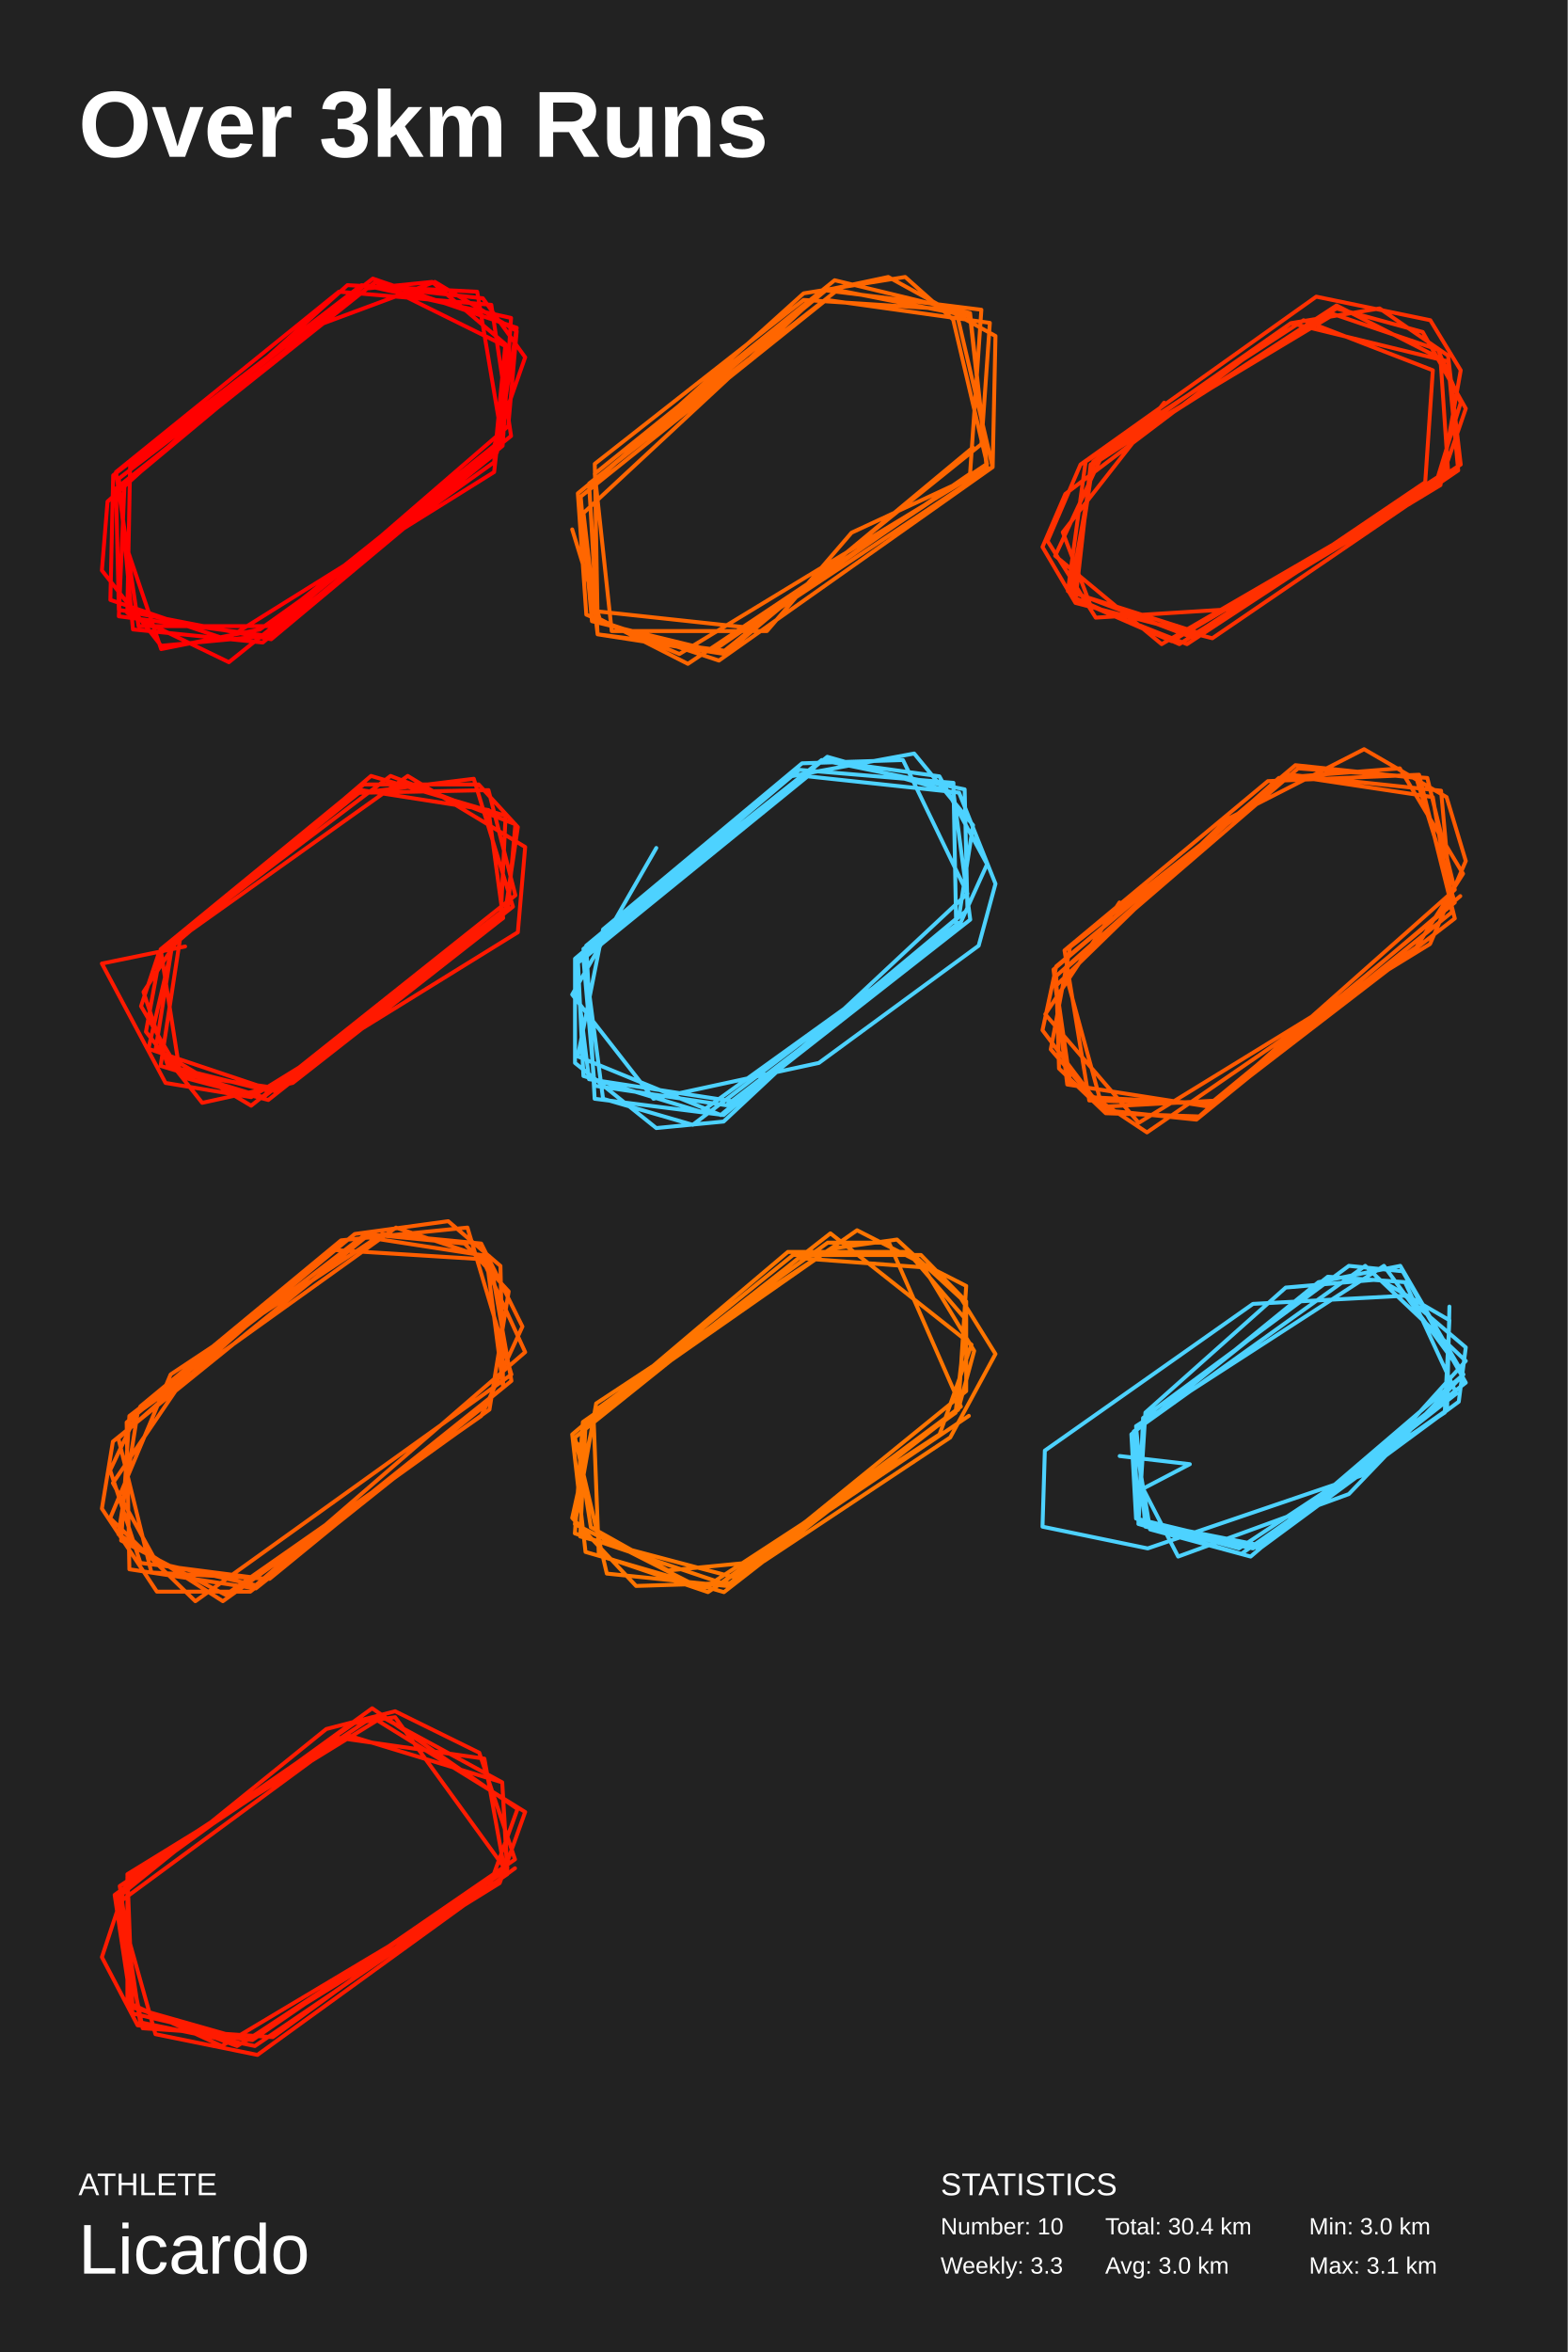
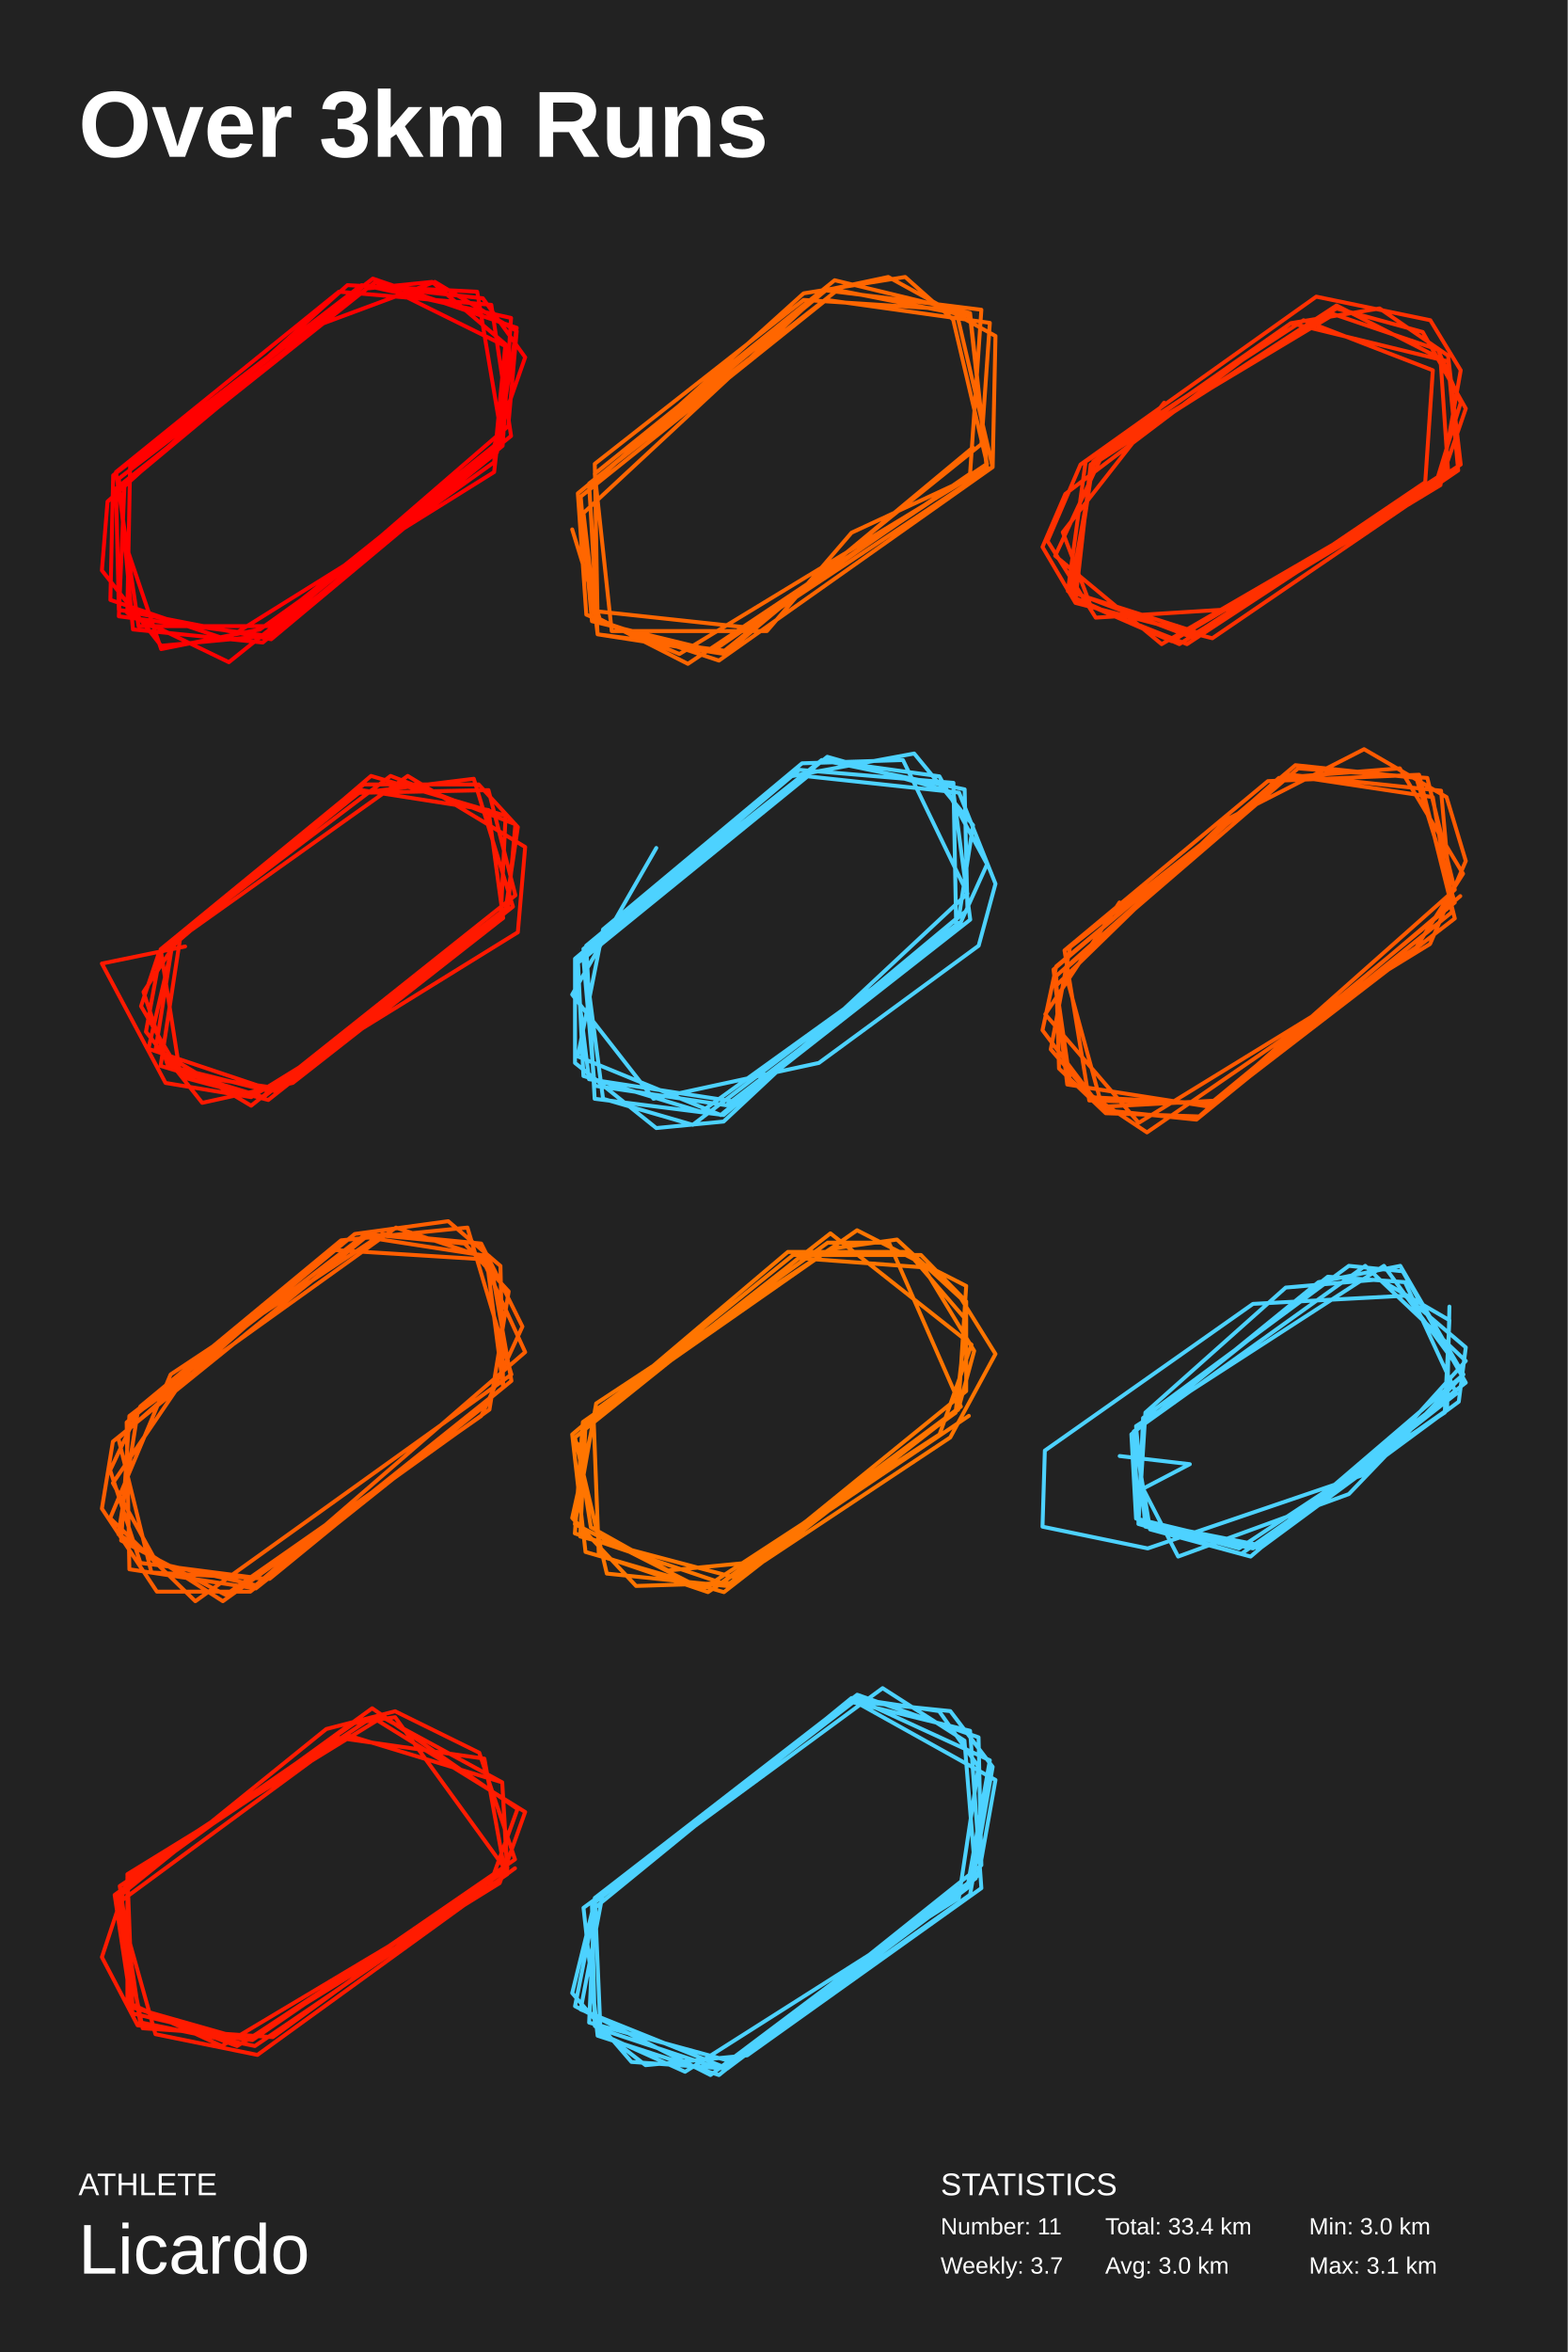
<svg xmlns="http://www.w3.org/2000/svg" baseProfile="full" height="300mm" version="1.1" viewBox="0,0,200,300" width="200mm">
  <defs />
  <rect fill="#222222" height="300" width="200" x="0" y="0" />
  <text fill="#FFFFFF" style="font-size:12px; font-family:Arial; font-weight:bold;" x="10" y="20">Over 3km Runs</text>
  <text fill="#FFFFFF" style="font-size:4px; font-family:Arial" x="10" y="280">ATHLETE</text>
  <text fill="#FFFFFF" style="font-size:9px; font-family:Arial" x="10" y="290">Licardo</text>
  <text fill="#FFFFFF" style="font-size:4px; font-family:Arial" x="120" y="280">STATISTICS</text>
-   <text fill="#FFFFFF" style="font-size:3px; font-family:Arial" x="120" y="285">Number: 10</text>
-   <text fill="#FFFFFF" style="font-size:3px; font-family:Arial" x="120" y="290">Weekly: 3.3</text>
-   <text fill="#FFFFFF" style="font-size:3px; font-family:Arial" x="141" y="285">Total: 30.4 km</text>
+   <text fill="#FFFFFF" style="font-size:3px; font-family:Arial" x="120" y="285">Number: 11</text>
+   <text fill="#FFFFFF" style="font-size:3px; font-family:Arial" x="120" y="290">Weekly: 3.7</text>
+   <text fill="#FFFFFF" style="font-size:3px; font-family:Arial" x="141" y="285">Total: 33.4 km</text>
  <text fill="#FFFFFF" style="font-size:3px; font-family:Arial" x="141" y="290">Avg: 3.0 km</text>
  <text fill="#FFFFFF" style="font-size:3px; font-family:Arial" x="167" y="285">Min: 3.0 km</text>
  <text fill="#FFFFFF" style="font-size:3px; font-family:Arial" x="167" y="290">Max: 3.1 km</text>
  <polyline fill="none" points="15.88,68.991 20.56,82.791 33.16,80.282 63.04,58.955 64.48,43.9 55.12,35.954 46.84,36.791 14.8,62.3 15.16,77.773 34.6,81.536 64.12,56.864 65.2,40.555 46.48,36.373 15.88,61.882 15.16,78.609 34.24,81.118 63.4,57.7 65.92,41.809 47.56,35.536 16.6,59.373 16.24,78.191 29.2,84.464 65.2,55.609 62.68,38.882 43.24,37.209 14.8,60.209 17.68,79.864 34.24,79.864 63.04,56.864 67.0,45.573 61.6,38.045 46.12,36.373 14.44,60.627 14.08,76.518 28.84,81.536 63.04,60.209 64.84,44.318 47.92,35.954 15.16,61.046 16.96,80.282 33.52,81.955 64.12,56.446 60.88,37.209 44.32,36.373 13.72,63.973 13.0,72.755 20.56,82.373 33.88,81.118 64.84,54.355 65.92,42.227 55.48,35.954 37.48,42.645" stroke="#ff0000" stroke-linecap="round" stroke-linejoin="round" stroke-width="0.5" />
  <polyline fill="none" points="73.0,67.527 76.6,79.236 91.72,84.255 126.64,59.582 127.0,42.855 113.32,35.327 105.4,37 73.72,62.927 74.8,78.4 86.68,83.418 125.92,59.582 123.76,39.927 106.48,35.745 75.88,60.418 78.04,80.491 97.84,80.491 108.64,67.946 126.64,59.582 121.96,39.509 102.52,38.254 75.88,59.164 76.24,78.818 87.76,84.673 125.92,59.164 121.6,40.764 115.48,35.327 102.52,37.418 75.16,62.091 76.24,77.982 95.68,80.073 125.92,60 123.76,40.345 106.84,37 75.16,61.673 76.24,80.909 92.44,83 125.2,56.655 126.28,41.182 105.4,38.254 74.08,63.346 75.52,79.236 91.0,83 123.76,60.418 125.2,39.509 105.04,37 74.44,65.436 76.24,80.909 92.44,83.418 124.12,57.073" stroke="#ff6600" stroke-linecap="round" stroke-linejoin="round" stroke-width="0.5" />
  <polyline fill="none" points="148.521,51.361 135.587,67.888 139.144,77.278 149.491,81.786 183.12,61.878 186.353,51.361 183.443,44.6 170.186,40.092 140.76,57.746 134.617,70.893 148.198,82.161 183.766,61.503 187.0,52.112 181.503,42.346 170.509,39.341 139.144,59.249 137.204,76.527 151.431,82.161 186.353,59.249 184.737,45.351 176.006,39.341 164.689,41.219 135.91,63.005 133.0,69.766 137.204,76.903 154.665,81.41 186.03,60 184.737,46.102 164.689,41.219 139.467,58.873 136.88,76.151 150.461,82.161 184.737,60 183.766,45.727 170.509,38.966 139.467,59.249 136.557,75.4 152.401,81.41 181.826,61.503 182.796,47.229 166.305,40.844 138.497,58.873 136.234,75.4 152.725,80.659 183.766,61.878 186.353,47.229 182.473,40.844 167.922,37.839 137.85,59.249 133.647,69.015 139.79,78.781 157.898,77.654" stroke="#ff3000" stroke-linecap="round" stroke-linejoin="round" stroke-width="0.5" />
  <polyline fill="none" points="23.613,120.725 13.0,122.901 21.116,138.129 32.04,139.942 66.064,118.912 67.0,108.035 52.017,98.97 22.988,119.637 20.491,135.954 33.601,139.942 64.503,116.012 66.064,105.497 61.069,100.058 46.399,100.058 22.052,120.363 18.931,133.778 35.162,139.217 63.879,117.099 64.503,104.046 47.335,98.97 22.364,120.363 18.306,126.527 21.428,135.954 34.538,139.217 64.815,115.649 65.751,105.134 49.832,98.97 22.052,120 19.867,133.778 32.04,141.03 65.751,114.199 62.318,100.783 44.838,101.146 20.491,121.088 22.988,137.042 35.786,138.855 64.191,117.099 62.318,103.321 46.087,100.783 20.179,121.813 17.994,128.34 23.301,137.404 34.225,140.305 65.439,115.649 60.445,99.333 45.775,101.146 20.491,121.45 18.618,131.603 25.798,140.667 37.347,138.129 63.254,117.825" stroke="#ff1900" stroke-linecap="round" stroke-linejoin="round" stroke-width="0.5" />
  <polyline fill="none" points="83.728,108.161 73.0,126.854 83.371,140.148 104.47,135.578 124.854,120.623 127.0,112.73 122.351,101.099 103.04,99.022 74.43,122.285 75.861,138.486 92.669,140.978 121.993,118.546 121.636,99.852 101.967,98.191 73.358,122.285 73.358,135.578 83.728,143.886 92.311,143.055 123.424,113.977 115.199,96.945 102.325,97.36 76.934,118.546 73.715,134.747 91.954,142.225 122.351,116.884 124.139,105.253 116.629,96.114 100.894,99.022 74.788,120.623 75.861,140.148 92.311,142.225 123.424,116.054 123.066,100.683 104.828,96.945 73.358,123.116 75.146,137.655 94.099,140.563 123.781,117.3 121.636,101.099 105.543,96.529 73.715,122.285 74.43,137.24 89.45,141.809 122.351,118.131 125.927,110.238 119.848,99.022 104.828,96.945 74.43,121.039 76.934,140.148 88.377,143.471 122.351,117.715" stroke="#4dd2ff" stroke-linecap="round" stroke-linejoin="round" stroke-width="0.5" />
  <polyline fill="none" points="142.818,115.112 133.351,129.368 145.273,143.217 182.442,120.407 187.0,109.817 184.545,101.671 174.026,95.561 156.494,104.522 134.753,125.703 136.506,137.922 146.325,144.439 180.688,120.815 186.649,111.446 178.584,98.005 163.156,99.227 134.753,124.481 135.104,136.293 141.065,141.995 152.987,142.403 185.597,113.483 182.091,99.227 165.61,98.005 135.805,123.666 140.714,141.588 152.636,142.81 185.247,116.334 183.844,100.856 164.558,98.819 136.506,120.815 134.052,133.849 139.312,139.959 154.39,140.773 185.597,115.112 180.688,99.227 165.26,97.597 134.403,123.666 136.156,138.33 154.39,141.181 185.247,116.334 182.792,101.671 163.857,98.819 134.753,123.259 133.0,131.405 140.364,141.181 155.442,140.366 185.597,117.149 181.039,98.819 161.753,99.634 135.805,121.222 138.961,140.366 155.091,140.773 186.299,114.298" stroke="#ff5a00" stroke-linecap="round" stroke-linejoin="round" stroke-width="0.5" />
  <polyline fill="none" points="24.922,173.687 14.403,189.165 20.013,199.348 32.636,202.199 67.0,172.465 61.39,160.245 50.519,156.579 17.558,180.204 15.104,195.682 28.429,204.236 62.442,179.796 64.896,164.725 59.286,158.616 46.662,157.394 16.506,180.611 15.455,196.497 28.779,203.421 61.39,180.611 66.649,169.206 61.39,158.616 48.766,157.394 21.766,175.316 14.052,193.645 24.922,204.236 65.247,175.316 59.636,156.579 43.506,158.208 17.909,179.389 14.052,187.536 17.909,199.348 33.688,201.384 64.195,176.945 62.091,160.652 42.455,159.43 15.104,183.462 19.312,200.57 34.39,201.384 65.247,176.131 62.442,160.245 46.662,157.801 14.403,183.87 13.0,192.423 20.013,203.014 31.935,203.014 64.195,176.945 63.844,161.467 57.182,155.764 45.26,157.394 16.156,181.426 16.506,200.162 32.636,202.606 61.74,179.389" stroke="#ff5e00" stroke-linecap="round" stroke-linejoin="round" stroke-width="0.5" />
  <polyline fill="none" points="73.679,184.142 75.377,194.794 85.226,200.317 97.453,199.134 121.226,183.353 127.0,172.702 122.585,165.6 114.434,158.105 105.943,159.288 76.057,179.014 73.34,194.4 89.642,202.684 119.868,182.959 123.943,171.518 105.943,157.316 74.698,181.775 74.019,195.978 93.377,201.106 122.585,179.408 113.415,158.499 105.604,158.499 76.057,179.803 73.0,193.611 81.151,202.29 93.717,201.895 122.245,179.803 123.264,164.022 109.34,156.921 74.358,181.381 73.34,195.583 92.019,201.895 121.906,180.197 123.264,168.362 115.792,159.683 100.509,159.683 73.0,182.959 74.698,197.95 92.358,203.079 122.245,179.803 124.283,172.307 117.83,161.655 101.868,160.472 73.34,183.353 77.415,200.712 92.698,202.29 123.264,177.436 123.264,165.995 117.491,160.077 101.189,160.077 75.717,180.592 76.396,198.345 90.321,203.079 123.604,180.592" stroke="#ff7500" stroke-linecap="round" stroke-linejoin="round" stroke-width="0.5" />
  <polyline fill="none" points="142.845,185.718 151.796,186.758 145.829,189.877 150.304,198.541 172.083,190.57 186.702,175.321 176.558,161.459 144.934,181.906 146.127,194.729 159.851,197.501 187.0,176.361 178.945,162.152 172.083,161.459 145.829,180.866 145.232,194.036 161.044,197.155 185.807,177.747 179.243,163.538 169.398,162.845 144.635,182.599 146.724,195.075 159.552,198.541 186.702,175.321 178.646,161.459 168.204,163.538 144.337,182.946 144.934,193.689 160.746,197.501 186.105,178.787 187.0,171.856 179.243,165.271 159.851,166.311 133.298,185.025 133.0,194.729 146.425,197.501 173.873,188.144 187.0,173.589 174.171,161.459 144.635,182.599 145.232,194.036 158.061,197.501 184.315,180.173 184.912,168.39 175.961,163.192 164.028,164.231 146.127,180.173 145.232,194.382 158.359,198.194 184.613,179.827 184.912,166.657" stroke="#4dd2ff" stroke-linecap="round" stroke-linejoin="round" stroke-width="0.5" />
  <polyline fill="none" points="15.602,245.101 16.904,255.682 28.289,260.972 62.446,240.567 66.024,230.742 47.482,217.894 14.627,241.701 16.904,256.816 31.542,260.216 64.723,238.3 64.072,227.341 48.783,219.028 16.253,239.055 16.904,256.06 31.542,260.216 64.398,238.677 61.795,224.318 43.253,221.673 16.253,239.433 16.253,255.682 30.241,260.972 63.747,240.189 67.0,231.12 47.482,219.028 15.277,240.567 17.88,257.949 32.518,260.972 64.723,239.055 64.072,227.341 44.229,221.295 14.952,242.834 18.205,258.705 34.795,259.839 64.398,238.3 50.41,219.028 45.205,219.784 16.253,239.811 13.0,249.636 17.554,258.327 32.193,260.216 65.699,237.166 61.145,223.562 50.41,218.272 41.627,220.539 14.952,242.078 19.831,259.461 32.843,262.106 65.699,238.3" stroke="#ff1b00" stroke-linecap="round" stroke-linejoin="round" stroke-width="0.5" />
+   <polyline fill="none" points="74.8,246.691 76.24,259.236 87.4,264.255 122.32,242.091 124.84,225.364 119.8,218.254 108.64,216.582 75.88,243.346 73.36,255.891 90.64,264.673 124.48,239.582 123.04,222.018 112.6,215.327 74.44,243.346 76.24,259.655 91.72,264.673 125.2,237.909 124.84,221.6 109.36,216.164 76.96,241.255 74.08,256.309 92.8,263.836 123.4,240.836 126.28,224.527 109.0,216.582 75.52,242.927 75.88,258.4 82.36,263.418 95.32,262.164 125.2,240.836 123.76,220.764 108.28,217 75.88,242.091 75.16,257.982 93.52,263 124.84,239.164 127.0,227.036 109.0,217 75.88,242.509 73.0,254.218 80.56,263 92.44,263.836 123.76,241.673 126.64,225.364 121.24,218.254 109.0,217 75.88,242.091 76.6,258.818 91.72,263.836 122.32,240.836" stroke="#4dd2ff" stroke-linecap="round" stroke-linejoin="round" stroke-width="0.5" />
</svg>
